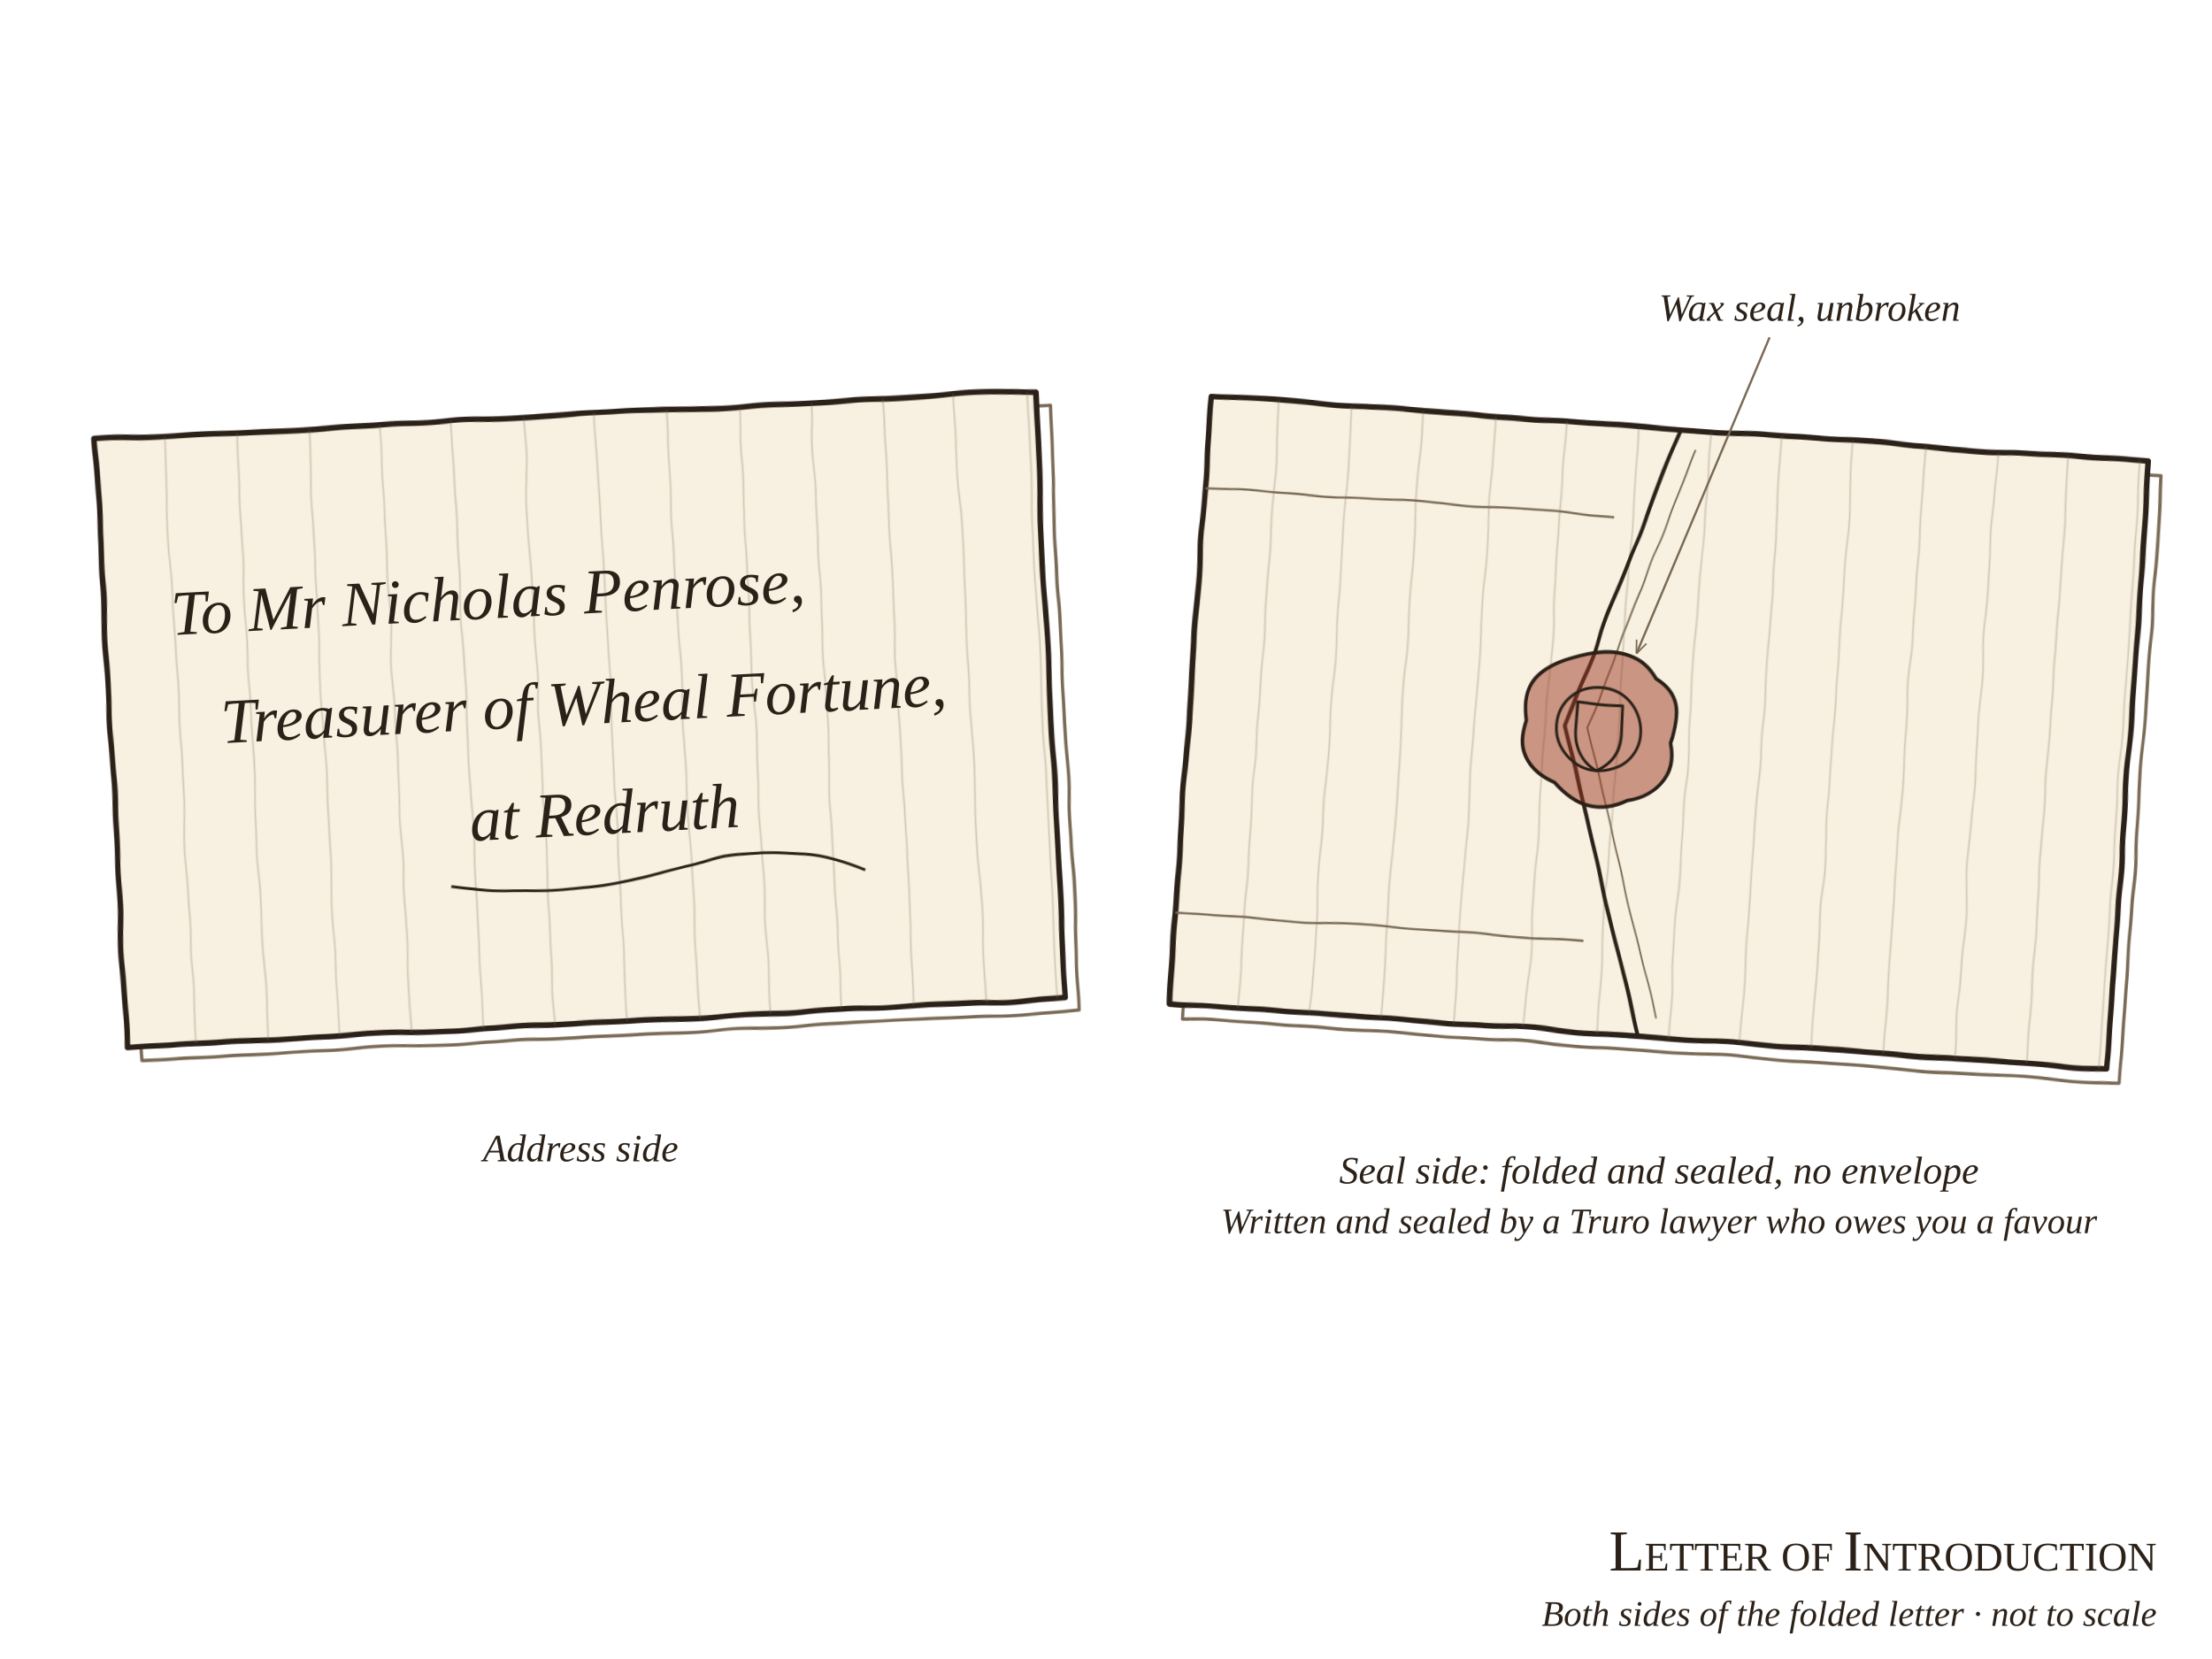
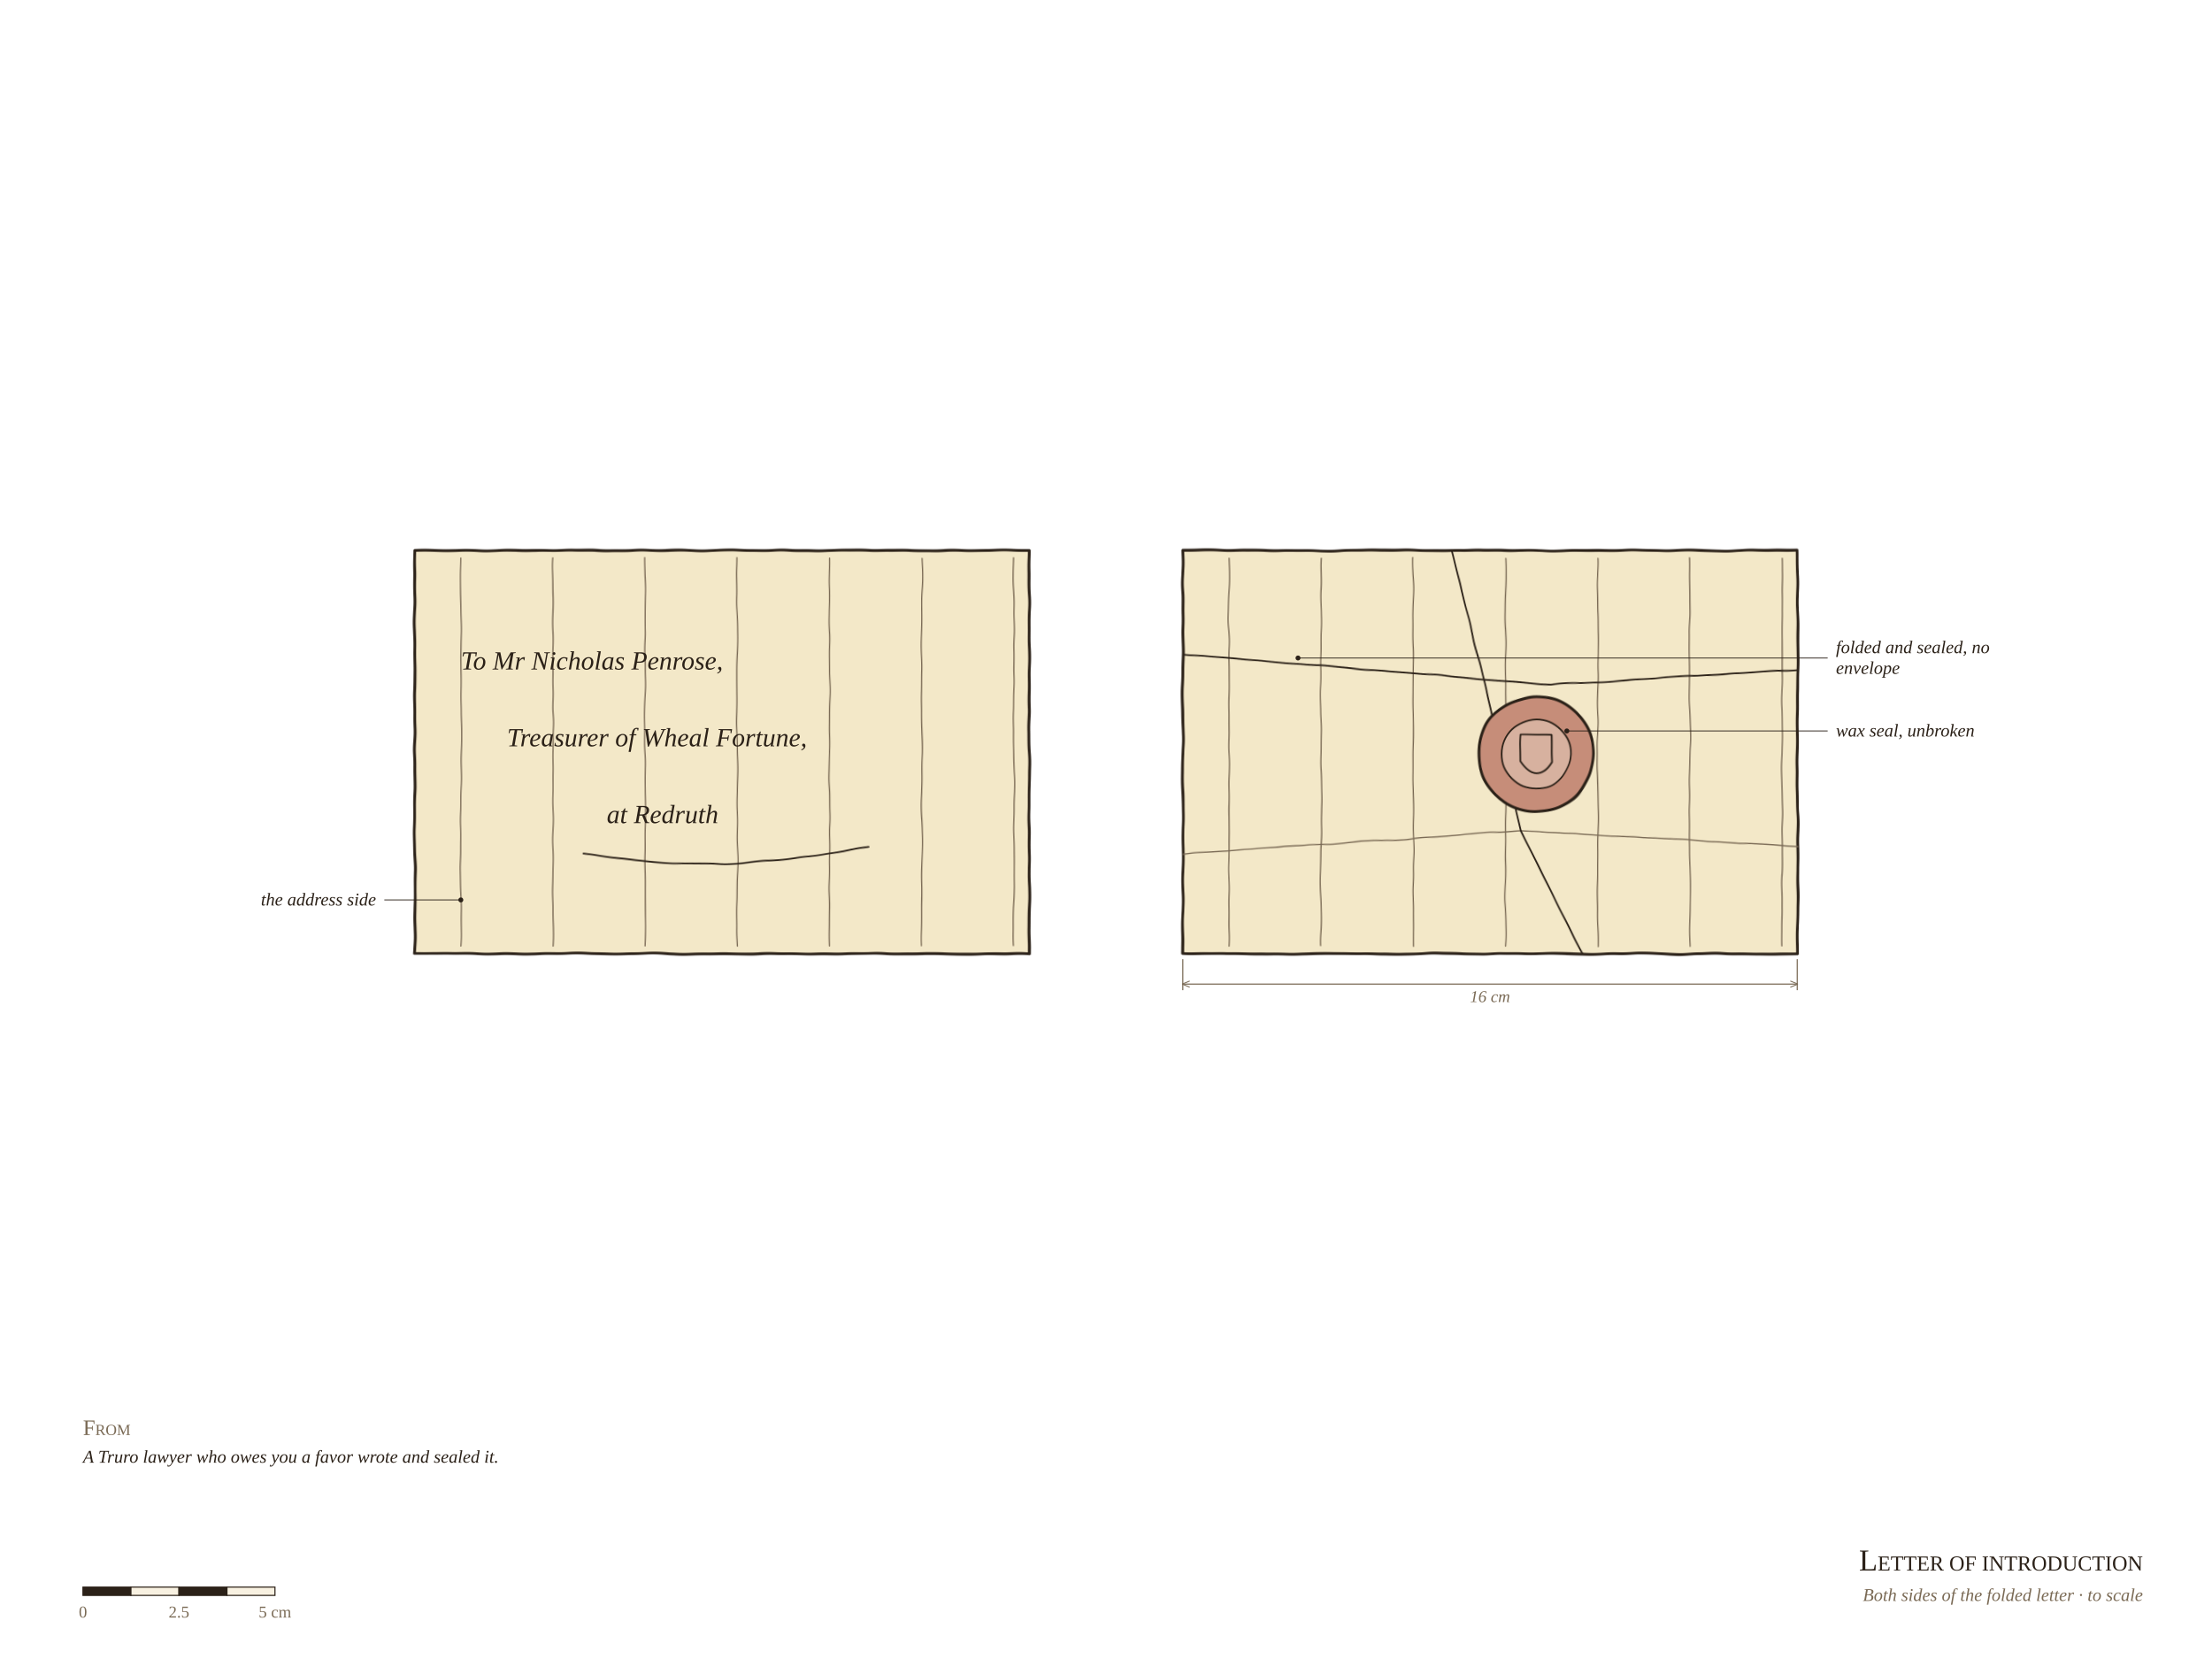
- <svg xmlns="http://www.w3.org/2000/svg" viewBox="0 0 800 600" font-family="Georgia, 'Times New Roman', serif">
+ <svg xmlns="http://www.w3.org/2000/svg" viewBox="0 0 1600 1200" font-family="Georgia, 'Times New Roman', serif">
  <defs>
-     <filter id="ink" filterUnits="userSpaceOnUse" x="0" y="0" width="100%" height="100%">
-       <feTurbulence type="fractalNoise" baseFrequency="0.035" numOctaves="2" seed="2" />
+     <filter id="ink" filterUnits="userSpaceOnUse" x="0" y="0" width="1600" height="1200">
+       <feTurbulence type="fractalNoise" baseFrequency="0.035" numOctaves="2" seed="7" />
      <feDisplacementMap in="SourceGraphic" scale="2" />
    </filter>
-     <pattern id="laid" width="26" height="10" patternUnits="userSpaceOnUse">
-       <line x1="13" y1="0" x2="13" y2="10" stroke="#7a6a55" stroke-width="0.6" stroke-opacity="0.3" />
-     </pattern>
-     <marker id="arrow" viewBox="0 0 10 10" refX="9" refY="5" markerWidth="6" markerHeight="6" orient="auto-start-reverse">
+     <marker id="arrow" viewBox="0 0 10 10" refX="9" refY="5" markerWidth="7" markerHeight="7" orient="auto-start-reverse">
      <path d="M0,1 L10,5 L0,9" fill="none" stroke="#7a6a55" stroke-width="1.2" />
    </marker>
+     <pattern id="metal" width="2.16" height="2.16" patternUnits="userSpaceOnUse" patternTransform="rotate(45)">
+       <line x1="0" y1="0" x2="0" y2="2.16" stroke="#7a6a55" stroke-width="0.252" />
+     </pattern>
+     <pattern id="grain" width="2.88" height="1.8" patternUnits="userSpaceOnUse">
+       <path d="M0,1.44 Q0.72,0 1.44,0.9 T2.88,0.36" fill="none" stroke="#7a6a55" stroke-width="0.216" />
+     </pattern>
+     <pattern id="stipple" width="3.24" height="3.24" patternUnits="userSpaceOnUse">
+       <circle cx="0.72" cy="1.08" r="0.252" fill="#7a6a55" />
+       <circle cx="2.34" cy="2.52" r="0.216" fill="#7a6a55" />
+     </pattern>
  </defs>
-   <g transform="rotate(-3 210 260)">
-     <g filter="url(#ink)" stroke="#2b2118" stroke-linejoin="round">
-       <rect x="45" y="155" width="340" height="220" fill="none" stroke="#7a6a55" stroke-width="1.2" />
-       <rect x="40" y="150" width="340" height="220" fill="#f8f1e1" stroke-width="2" />
-       <rect x="40" y="150" width="340" height="220" fill="url(#laid)" stroke="none" />
-       <path d="M160,318 q40,8 80,-2 t70,4" fill="none" stroke-width="1" />
-     </g>
-     <g fill="#2b2118" font-style="italic" font-size="23">
-       <text x="64" y="222">To Mr Nicholas Penrose,</text>
-       <text x="80" y="262">Treasurer of Wheal Fortune,</text>
-       <text x="168" y="302">at Redruth</text>
+   <g data-object="" filter="url(#ink)">
+     <g transform="matrix(2.778 0 0 -2.778 300 689.833)">
+       <g transform="translate(0 0)">
+         <rect x="0" y="0" width="160" height="105" fill="#f8f1e1" stroke="none" />
+         <rect x="0" y="0" width="160" height="105" fill="#f3e7c6" fill-opacity="0.9" stroke="#2b2118" stroke-width="2" vector-effect="non-scaling-stroke" stroke-linejoin="round" stroke-linecap="round" />
+         <polyline points="12,2 12,103" fill="none" stroke="#7a6a55" stroke-width="0.9" vector-effect="non-scaling-stroke" stroke-linejoin="round" stroke-linecap="round" />
+         <polyline points="36,2 36,103" fill="none" stroke="#7a6a55" stroke-width="0.9" vector-effect="non-scaling-stroke" stroke-linejoin="round" stroke-linecap="round" />
+         <polyline points="60,2 60,103" fill="none" stroke="#7a6a55" stroke-width="0.9" vector-effect="non-scaling-stroke" stroke-linejoin="round" stroke-linecap="round" />
+         <polyline points="84,2 84,103" fill="none" stroke="#7a6a55" stroke-width="0.9" vector-effect="non-scaling-stroke" stroke-linejoin="round" stroke-linecap="round" />
+         <polyline points="108,2 108,103" fill="none" stroke="#7a6a55" stroke-width="0.9" vector-effect="non-scaling-stroke" stroke-linejoin="round" stroke-linecap="round" />
+         <polyline points="132,2 132,103" fill="none" stroke="#7a6a55" stroke-width="0.9" vector-effect="non-scaling-stroke" stroke-linejoin="round" stroke-linecap="round" />
+         <polyline points="156,2 156,103" fill="none" stroke="#7a6a55" stroke-width="0.9" vector-effect="non-scaling-stroke" stroke-linejoin="round" stroke-linecap="round" />
+         <path d="M44,26 Q80,20 118,28" fill="none" stroke="#2b2118" stroke-width="1.2" vector-effect="non-scaling-stroke" stroke-linejoin="round" stroke-linecap="round" />
+       </g>
+       <g transform="translate(200 0)">
+         <rect x="0" y="0" width="160" height="105" fill="#f8f1e1" stroke="none" />
+         <rect x="0" y="0" width="160" height="105" fill="#f3e7c6" fill-opacity="0.9" stroke="#2b2118" stroke-width="2" vector-effect="non-scaling-stroke" stroke-linejoin="round" stroke-linecap="round" />
+         <polyline points="12,2 12,103" fill="none" stroke="#7a6a55" stroke-width="0.9" vector-effect="non-scaling-stroke" stroke-linejoin="round" stroke-linecap="round" />
+         <polyline points="36,2 36,103" fill="none" stroke="#7a6a55" stroke-width="0.9" vector-effect="non-scaling-stroke" stroke-linejoin="round" stroke-linecap="round" />
+         <polyline points="60,2 60,103" fill="none" stroke="#7a6a55" stroke-width="0.9" vector-effect="non-scaling-stroke" stroke-linejoin="round" stroke-linecap="round" />
+         <polyline points="84,2 84,103" fill="none" stroke="#7a6a55" stroke-width="0.9" vector-effect="non-scaling-stroke" stroke-linejoin="round" stroke-linecap="round" />
+         <polyline points="108,2 108,103" fill="none" stroke="#7a6a55" stroke-width="0.9" vector-effect="non-scaling-stroke" stroke-linejoin="round" stroke-linecap="round" />
+         <polyline points="132,2 132,103" fill="none" stroke="#7a6a55" stroke-width="0.9" vector-effect="non-scaling-stroke" stroke-linejoin="round" stroke-linecap="round" />
+         <polyline points="156,2 156,103" fill="none" stroke="#7a6a55" stroke-width="0.9" vector-effect="non-scaling-stroke" stroke-linejoin="round" stroke-linecap="round" />
+         <polyline points="0,78 96,70 160,74" fill="none" stroke="#2b2118" stroke-width="1.2" vector-effect="non-scaling-stroke" stroke-linejoin="round" stroke-linecap="round" />
+         <polyline points="0,26 88,32 160,28" fill="none" stroke="#7a6a55" stroke-width="0.9" vector-effect="non-scaling-stroke" stroke-linejoin="round" stroke-linecap="round" />
+         <polyline points="70,105 88,32 104,0" fill="none" stroke="#2b2118" stroke-width="1.2" vector-effect="non-scaling-stroke" stroke-linejoin="round" stroke-linecap="round" />
+         <circle cx="92" cy="52" r="15" fill="#f8f1e1" stroke="none" />
+         <circle cx="92" cy="52" r="15" fill="#9c3b25" fill-opacity="0.55" stroke="#2b2118" stroke-width="2" vector-effect="non-scaling-stroke" stroke-linejoin="round" stroke-linecap="round" />
+         <circle cx="92" cy="52" r="9" fill="#f8f1e1" stroke="none" />
+         <circle cx="92" cy="52" r="9" fill="#9c3b25" fill-opacity="0.35" stroke="#2b2118" stroke-width="1.2" vector-effect="non-scaling-stroke" stroke-linejoin="round" stroke-linecap="round" />
+         <path d="M88,57 L96,57 L96,50 Q92,44 88,50 Z" fill="none" stroke="#2b2118" stroke-width="1.2" vector-effect="non-scaling-stroke" stroke-linejoin="round" stroke-linecap="round" />
+       </g>
    </g>
  </g>
-   <g transform="rotate(4 600 265)">
-     <g filter="url(#ink)" stroke="#2b2118" stroke-linejoin="round" fill="none">
-       <rect x="435" y="160" width="340" height="220" stroke="#7a6a55" stroke-width="1.2" />
-       <rect x="430" y="155" width="340" height="220" fill="#f8f1e1" stroke-width="2" />
-       <rect x="430" y="155" width="340" height="220" fill="url(#laid)" stroke="none" />
-       <path d="M430,188 H578 M430,342 H578" stroke="#7a6a55" stroke-width="0.8" />
-       <path d="M600,155 L566,265 L600,375" stroke-width="1.4" />
-       <path d="M606,162 L574,265 L606,368" stroke="#7a6a55" stroke-width="0.6" />
-       <path d="M572,238 Q590,234 598,246 Q610,252 604,268 Q608,286 590,290 Q576,298 564,286 Q548,280 552,264 Q548,244 572,238 Z" fill="#9c3b25" fill-opacity="0.5" stroke-width="1.3" />
-       <circle cx="578" cy="265" r="15" stroke-width="1" />
-       <path d="M570,256 H586 V266 Q586,276 578,280 Q570,276 570,266 Z" stroke-width="1" />
+   <g>
+     <text x="333.333" y="484.278" font-size="19" text-anchor="start" font-style="italic" fill="#2b2118">To Mr Nicholas Penrose,</text>
+     <text x="366.667" y="539.833" font-size="19" text-anchor="start" font-style="italic" fill="#2b2118">Treasurer of Wheal Fortune,</text>
+     <text x="438.889" y="595.389" font-size="19" text-anchor="start" font-style="italic" fill="#2b2118">at Redruth</text>
+   </g>
+   <g>
+     <g stroke="#7a6a55" stroke-width="0.8" fill="none">
+       <line x1="855.556" y1="693.833" x2="855.556" y2="716.233" />
+       <line x1="1300" y1="693.833" x2="1300" y2="716.233" />
+       <line x1="855.556" y1="711.833" x2="1300" y2="711.833" marker-start="url(#arrow)" marker-end="url(#arrow)" />
    </g>
+     <text x="1077.778" y="720.833" dy="4" font-size="12" font-style="italic" text-anchor="middle" fill="#7a6a55" transform="rotate(0 1077.778 720.833)">16 cm</text>
  </g>
-   <path d="M640,122 L592,236" fill="none" stroke="#7a6a55" stroke-width="0.8" marker-end="url(#arrow)" />
-   <g fill="#2b2118" font-style="italic" font-size="14">
-     <text x="600" y="116">Wax seal, unbroken</text>
-     <text x="210" y="420" text-anchor="middle">Address side</text>
-     <text x="600" y="428" text-anchor="middle">Seal side: folded and sealed, no envelope</text>
-     <text x="600" y="446" text-anchor="middle" font-size="13">Written and sealed by a Truro lawyer who owes you a favour</text>
+   <g>
+     <text x="272" y="654.944" font-size="13" font-style="italic" text-anchor="end" fill="#2b2118">
+       <tspan x="272" dy="0">the address side</tspan>
+     </text>
+     <polyline points="278,650.944 290,650.944 333.333,650.944" fill="none" stroke="#2b2118" stroke-width="0.7" opacity="0.85" />
+     <circle cx="333.333" cy="650.944" r="1.8" fill="#2b2118" />
+     <text x="1328" y="472.444" font-size="13" font-style="italic" text-anchor="start" fill="#2b2118">
+       <tspan x="1328" dy="0">folded and sealed, no</tspan>
+       <tspan x="1328" dy="15">envelope</tspan>
+     </text>
+     <polyline points="1322,475.944 1310,475.944 938.889,475.944" fill="none" stroke="#2b2118" stroke-width="0.7" opacity="0.85" />
+     <circle cx="938.889" cy="475.944" r="1.8" fill="#2b2118" />
+     <text x="1328" y="532.722" font-size="13" font-style="italic" text-anchor="start" fill="#2b2118">
+       <tspan x="1328" dy="0">wax seal, unbroken</tspan>
+     </text>
+     <polyline points="1322,528.722 1310,528.722 1133.333,528.722" fill="none" stroke="#2b2118" stroke-width="0.7" opacity="0.85" />
+     <circle cx="1133.333" cy="528.722" r="1.8" fill="#2b2118" />
  </g>
-   <g fill="#2b2118">
-     <text x="780" y="568" text-anchor="end" font-size="21" font-variant="small-caps">Letter of Introduction</text>
-     <text x="780" y="588" text-anchor="end" font-size="13" font-style="italic">Both sides of the folded letter · not to scale</text>
+   <g>
+     <text x="60" y="1038" font-size="16" font-variant="small-caps" fill="#7a6a55">From</text>
+     <text x="60" y="1058" font-size="13" font-style="italic" fill="#2b2118">
+       <tspan x="60" dy="0">A Truro lawyer who owes you a favor wrote and sealed it.</tspan>
+     </text>
+     <rect x="60" y="1148" width="34.722" height="6" fill="#2b2118" stroke="#2b2118" stroke-width="0.8" />
+     <rect x="94.722" y="1148" width="34.722" height="6" fill="#f8f1e1" stroke="#2b2118" stroke-width="0.8" />
+     <rect x="129.444" y="1148" width="34.722" height="6" fill="#2b2118" stroke="#2b2118" stroke-width="0.8" />
+     <rect x="164.167" y="1148" width="34.722" height="6" fill="#f8f1e1" stroke="#2b2118" stroke-width="0.8" />
+     <text x="60" y="1170" font-size="12" text-anchor="middle" fill="#7a6a55">0</text>
+     <text x="129.444" y="1170" font-size="12" text-anchor="middle" fill="#7a6a55">2.5</text>
+     <text x="198.889" y="1170" font-size="12" text-anchor="middle" fill="#7a6a55">5 cm</text>
+     <text x="1550" y="1136" font-size="22" font-variant="small-caps" text-anchor="end" fill="#2b2118">Letter of introduction</text>
+     <text x="1550" y="1158" font-size="13" font-style="italic" text-anchor="end" fill="#7a6a55">Both sides of the folded letter · to scale</text>
  </g>
</svg>
